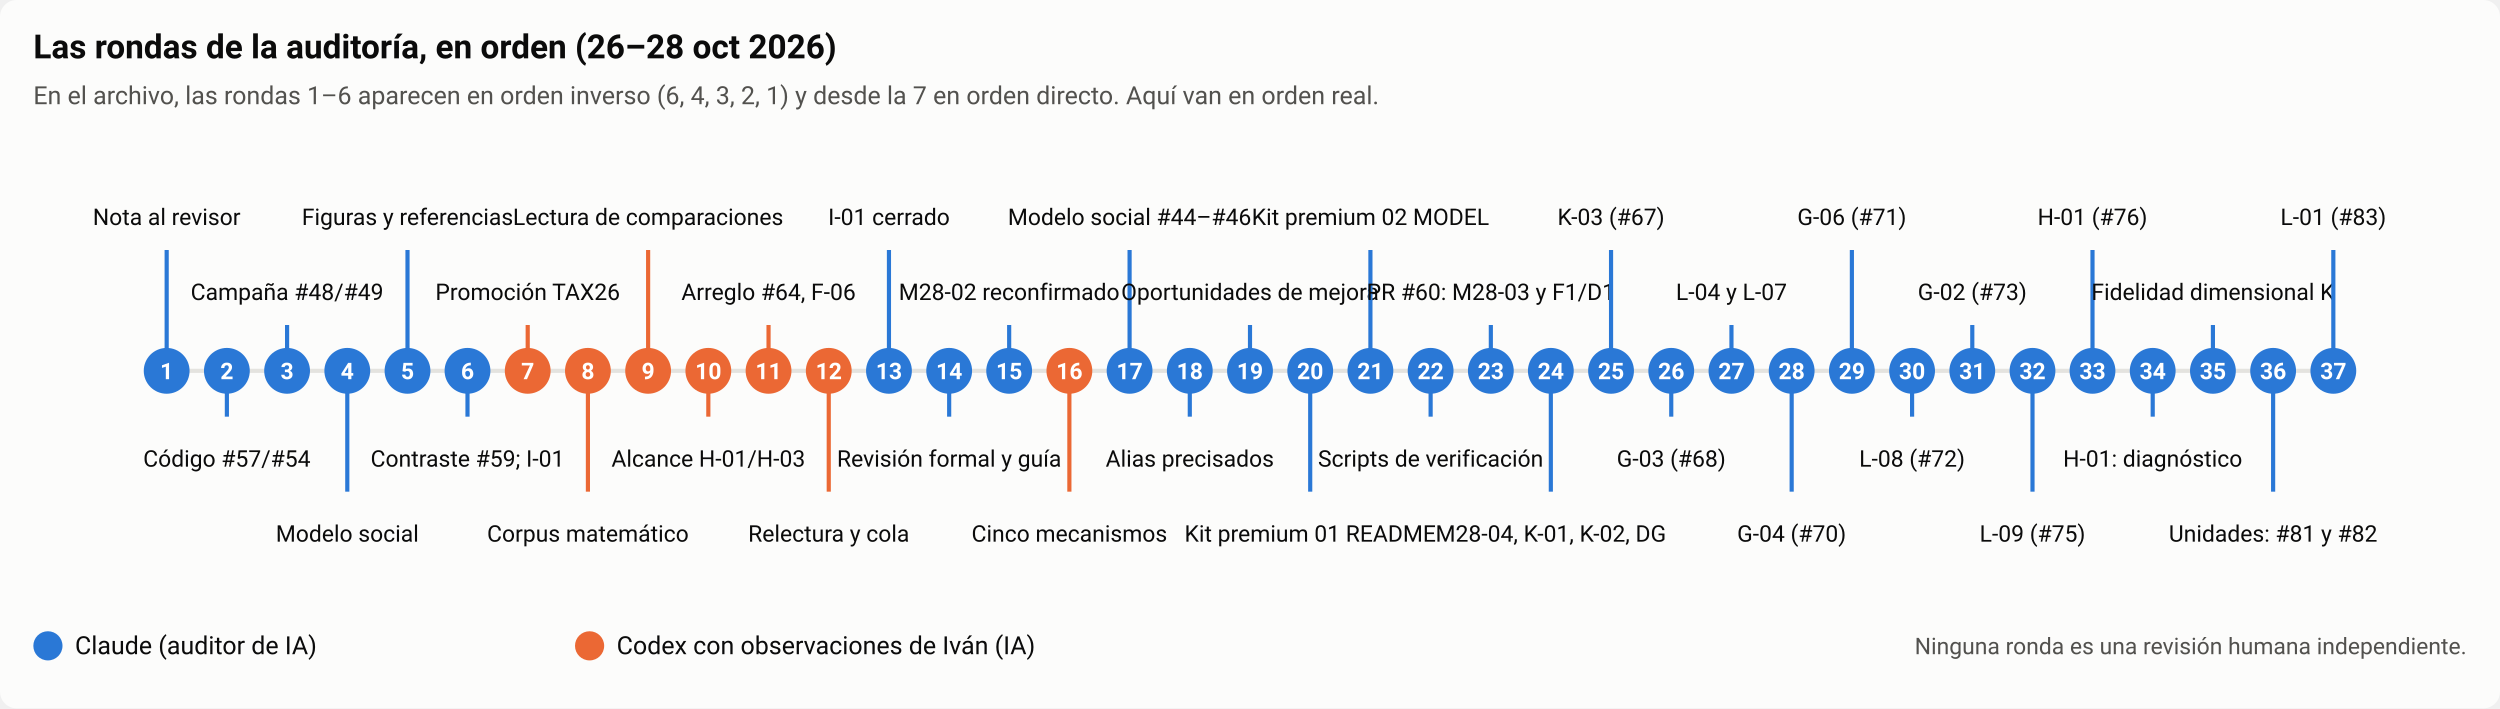
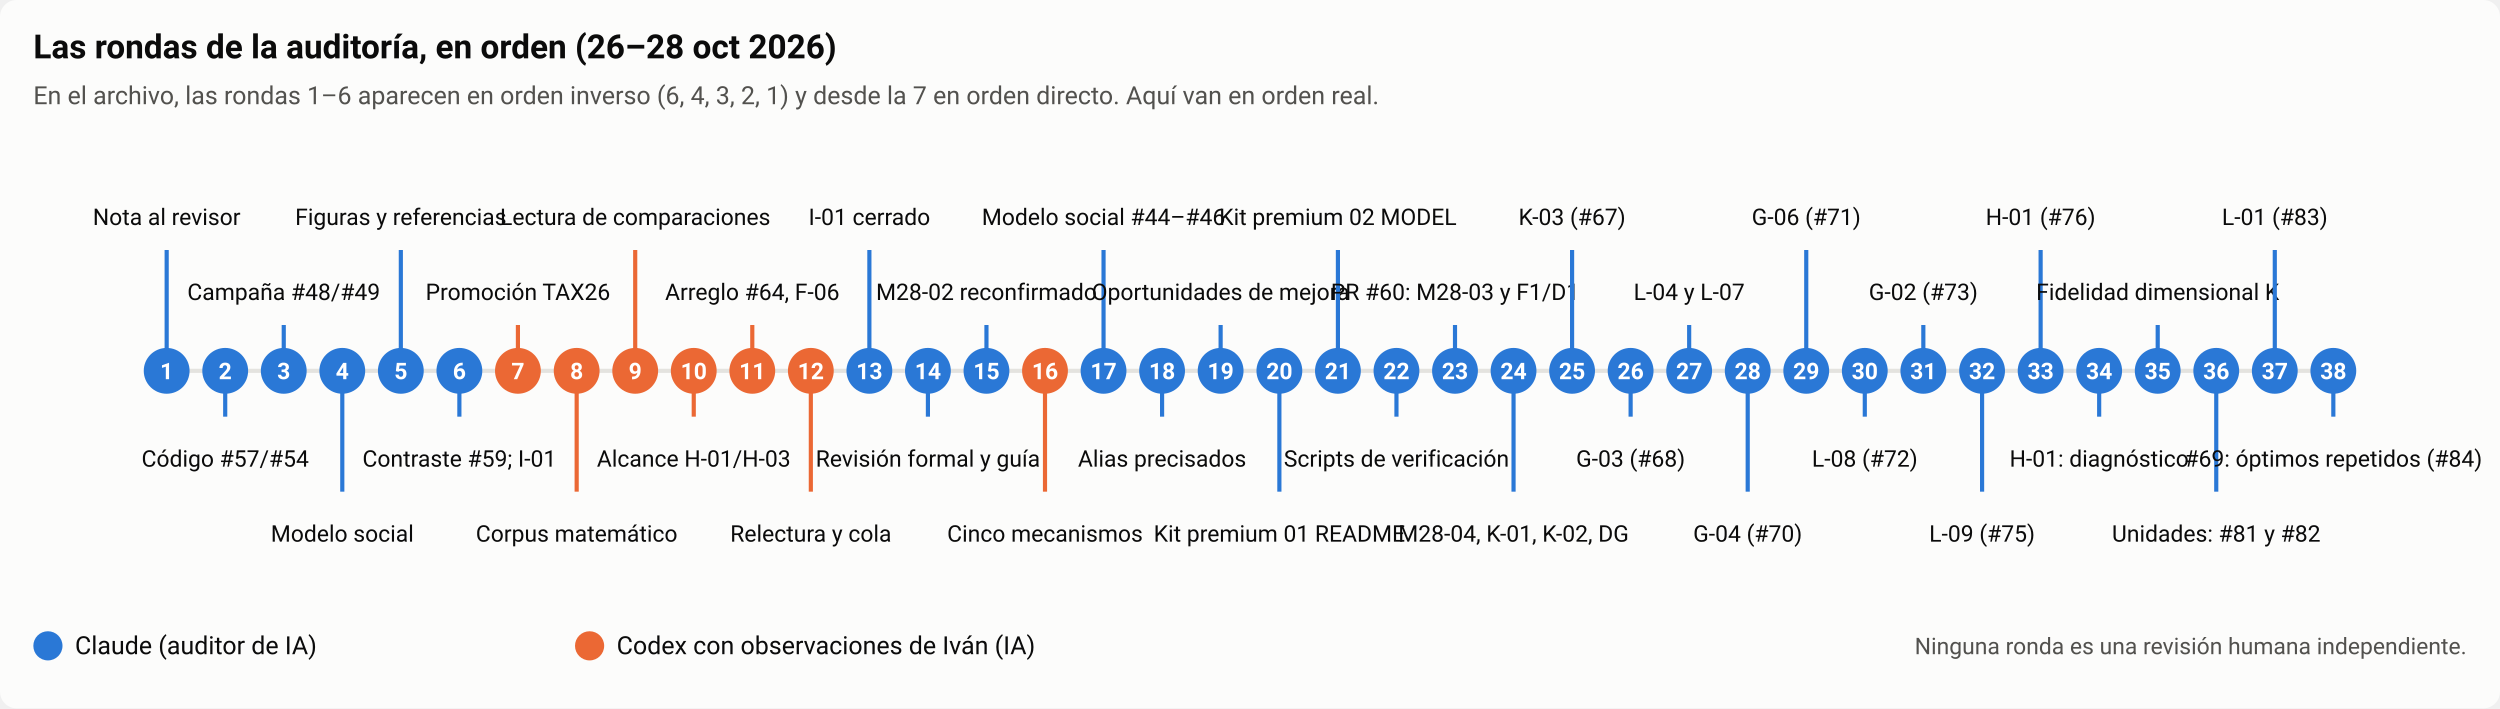
- <svg xmlns="http://www.w3.org/2000/svg" viewBox="0 0 1200 340" width="1200" height="340" role="img" aria-label="Línea de tiempo de las 37 rondas de auditoría y su autor">
+ <svg xmlns="http://www.w3.org/2000/svg" viewBox="0 0 1200 340" width="1200" height="340" role="img" aria-label="Línea de tiempo de las 38 rondas de auditoría y su autor">
  <style>
  .ink{fill:#0b0b0b}.ink2{fill:#52514e}.bg{fill:#fcfcfb}.grid{stroke:#e4e3df}
  .s0{fill:#2a78d6}.s1{fill:#eb6834}.s2{fill:#1baf7a}.s3{fill:#eda100}.s4{fill:#e87ba4}
  .a0{fill:#2a78d6}.a1{fill:#eb6834}.a0s{stroke:#2a78d6}.a1s{stroke:#eb6834}
  text{font-family:system-ui,-apple-system,Segoe UI,Roboto,sans-serif}
  @media (prefers-color-scheme: dark){
    .ink{fill:#f0efec}.ink2{fill:#c3c2b7}.bg{fill:#1a1a19}.grid{stroke:#383835}
    .s0{fill:#3987e5}.s1{fill:#d95926}.s2{fill:#199e70}.s3{fill:#c98500}.s4{fill:#d55181}
    .a0{fill:#3987e5}.a1{fill:#d95926}.a0s{stroke:#3987e5}.a1s{stroke:#d95926}
  }
</style>
  <rect class="bg" width="1200" height="340" rx="8" />
  <text class="ink" x="16" y="28" font-size="16" font-weight="600">Las rondas de la auditoría, en orden (26–28 oct 2026)</text>
  <text class="ink2" x="16" y="50" font-size="12">En el archivo, las rondas 1–6 aparecen en orden inverso (6, 4, 3, 2, 1) y desde la 7 en orden directo. Aquí van en orden real.</text>
  <line class="grid" x1="80" x2="1120" y1="178" y2="178" stroke-width="2" />
  <line class="a0s" x1="80.0" x2="80.0" y1="178" y2="120" stroke-width="2" />
  <circle class="a0" cx="80.0" cy="178" r="11" />
  <text x="80.0" y="182" font-size="11" font-weight="700" text-anchor="middle" fill="#fff">1</text>
  <text class="ink" x="80.0" y="108" font-size="11" text-anchor="middle">Nota al revisor</text>
-   <line class="a0s" x1="108.9" x2="108.9" y1="178" y2="200" stroke-width="2" />
-   <circle class="a0" cx="108.9" cy="178" r="11" />
-   <text x="108.9" y="182" font-size="11" font-weight="700" text-anchor="middle" fill="#fff">2</text>
-   <text class="ink" x="108.9" y="224" font-size="11" text-anchor="middle">Código #57/#54</text>
-   <line class="a0s" x1="137.8" x2="137.8" y1="178" y2="156" stroke-width="2" />
-   <circle class="a0" cx="137.8" cy="178" r="11" />
-   <text x="137.8" y="182" font-size="11" font-weight="700" text-anchor="middle" fill="#fff">3</text>
-   <text class="ink" x="137.8" y="144" font-size="11" text-anchor="middle">Campaña #48/#49</text>
-   <line class="a0s" x1="166.7" x2="166.7" y1="178" y2="236" stroke-width="2" />
-   <circle class="a0" cx="166.7" cy="178" r="11" />
-   <text x="166.7" y="182" font-size="11" font-weight="700" text-anchor="middle" fill="#fff">4</text>
-   <text class="ink" x="166.7" y="260" font-size="11" text-anchor="middle">Modelo social</text>
-   <line class="a0s" x1="195.6" x2="195.6" y1="178" y2="120" stroke-width="2" />
-   <circle class="a0" cx="195.6" cy="178" r="11" />
-   <text x="195.6" y="182" font-size="11" font-weight="700" text-anchor="middle" fill="#fff">5</text>
-   <text class="ink" x="195.6" y="108" font-size="11" text-anchor="middle">Figuras y referencias</text>
-   <line class="a0s" x1="224.4" x2="224.4" y1="178" y2="200" stroke-width="2" />
-   <circle class="a0" cx="224.4" cy="178" r="11" />
-   <text x="224.4" y="182" font-size="11" font-weight="700" text-anchor="middle" fill="#fff">6</text>
-   <text class="ink" x="224.4" y="224" font-size="11" text-anchor="middle">Contraste #59; I-01</text>
-   <line class="a1s" x1="253.3" x2="253.3" y1="178" y2="156" stroke-width="2" />
-   <circle class="a1" cx="253.3" cy="178" r="11" />
-   <text x="253.3" y="182" font-size="11" font-weight="700" text-anchor="middle" fill="#fff">7</text>
-   <text class="ink" x="253.3" y="144" font-size="11" text-anchor="middle">Promoción TAX26</text>
-   <line class="a1s" x1="282.2" x2="282.2" y1="178" y2="236" stroke-width="2" />
-   <circle class="a1" cx="282.2" cy="178" r="11" />
-   <text x="282.2" y="182" font-size="11" font-weight="700" text-anchor="middle" fill="#fff">8</text>
-   <text class="ink" x="282.2" y="260" font-size="11" text-anchor="middle">Corpus matemático</text>
-   <line class="a1s" x1="311.1" x2="311.1" y1="178" y2="120" stroke-width="2" />
-   <circle class="a1" cx="311.1" cy="178" r="11" />
-   <text x="311.1" y="182" font-size="11" font-weight="700" text-anchor="middle" fill="#fff">9</text>
-   <text class="ink" x="311.1" y="108" font-size="11" text-anchor="middle">Lectura de comparaciones</text>
-   <line class="a1s" x1="340.0" x2="340.0" y1="178" y2="200" stroke-width="2" />
-   <circle class="a1" cx="340.0" cy="178" r="11" />
-   <text x="340.0" y="182" font-size="11" font-weight="700" text-anchor="middle" fill="#fff">10</text>
-   <text class="ink" x="340.0" y="224" font-size="11" text-anchor="middle">Alcance H-01/H-03</text>
-   <line class="a1s" x1="368.9" x2="368.9" y1="178" y2="156" stroke-width="2" />
-   <circle class="a1" cx="368.9" cy="178" r="11" />
-   <text x="368.9" y="182" font-size="11" font-weight="700" text-anchor="middle" fill="#fff">11</text>
-   <text class="ink" x="368.9" y="144" font-size="11" text-anchor="middle">Arreglo #64, F-06</text>
-   <line class="a1s" x1="397.8" x2="397.8" y1="178" y2="236" stroke-width="2" />
-   <circle class="a1" cx="397.8" cy="178" r="11" />
-   <text x="397.8" y="182" font-size="11" font-weight="700" text-anchor="middle" fill="#fff">12</text>
-   <text class="ink" x="397.8" y="260" font-size="11" text-anchor="middle">Relectura y cola</text>
-   <line class="a0s" x1="426.7" x2="426.7" y1="178" y2="120" stroke-width="2" />
-   <circle class="a0" cx="426.7" cy="178" r="11" />
-   <text x="426.7" y="182" font-size="11" font-weight="700" text-anchor="middle" fill="#fff">13</text>
-   <text class="ink" x="426.7" y="108" font-size="11" text-anchor="middle">I-01 cerrado</text>
-   <line class="a0s" x1="455.6" x2="455.6" y1="178" y2="200" stroke-width="2" />
-   <circle class="a0" cx="455.6" cy="178" r="11" />
-   <text x="455.6" y="182" font-size="11" font-weight="700" text-anchor="middle" fill="#fff">14</text>
-   <text class="ink" x="455.6" y="224" font-size="11" text-anchor="middle">Revisión formal y guía</text>
-   <line class="a0s" x1="484.4" x2="484.4" y1="178" y2="156" stroke-width="2" />
-   <circle class="a0" cx="484.4" cy="178" r="11" />
-   <text x="484.4" y="182" font-size="11" font-weight="700" text-anchor="middle" fill="#fff">15</text>
-   <text class="ink" x="484.4" y="144" font-size="11" text-anchor="middle">M28-02 reconfirmado</text>
-   <line class="a1s" x1="513.3" x2="513.3" y1="178" y2="236" stroke-width="2" />
-   <circle class="a1" cx="513.3" cy="178" r="11" />
-   <text x="513.3" y="182" font-size="11" font-weight="700" text-anchor="middle" fill="#fff">16</text>
-   <text class="ink" x="513.3" y="260" font-size="11" text-anchor="middle">Cinco mecanismos</text>
-   <line class="a0s" x1="542.2" x2="542.2" y1="178" y2="120" stroke-width="2" />
-   <circle class="a0" cx="542.2" cy="178" r="11" />
-   <text x="542.2" y="182" font-size="11" font-weight="700" text-anchor="middle" fill="#fff">17</text>
-   <text class="ink" x="542.2" y="108" font-size="11" text-anchor="middle">Modelo social #44–#46</text>
-   <line class="a0s" x1="571.1" x2="571.1" y1="178" y2="200" stroke-width="2" />
-   <circle class="a0" cx="571.1" cy="178" r="11" />
-   <text x="571.1" y="182" font-size="11" font-weight="700" text-anchor="middle" fill="#fff">18</text>
-   <text class="ink" x="571.1" y="224" font-size="11" text-anchor="middle">Alias precisados</text>
-   <line class="a0s" x1="600.0" x2="600.0" y1="178" y2="156" stroke-width="2" />
-   <circle class="a0" cx="600.0" cy="178" r="11" />
-   <text x="600.0" y="182" font-size="11" font-weight="700" text-anchor="middle" fill="#fff">19</text>
-   <text class="ink" x="600.0" y="144" font-size="11" text-anchor="middle">Oportunidades de mejora</text>
-   <line class="a0s" x1="628.9" x2="628.9" y1="178" y2="236" stroke-width="2" />
-   <circle class="a0" cx="628.9" cy="178" r="11" />
-   <text x="628.9" y="182" font-size="11" font-weight="700" text-anchor="middle" fill="#fff">20</text>
-   <text class="ink" x="628.9" y="260" font-size="11" text-anchor="middle">Kit premium 01 README</text>
-   <line class="a0s" x1="657.8" x2="657.8" y1="178" y2="120" stroke-width="2" />
-   <circle class="a0" cx="657.8" cy="178" r="11" />
-   <text x="657.8" y="182" font-size="11" font-weight="700" text-anchor="middle" fill="#fff">21</text>
-   <text class="ink" x="657.8" y="108" font-size="11" text-anchor="middle">Kit premium 02 MODEL</text>
-   <line class="a0s" x1="686.7" x2="686.7" y1="178" y2="200" stroke-width="2" />
-   <circle class="a0" cx="686.7" cy="178" r="11" />
-   <text x="686.7" y="182" font-size="11" font-weight="700" text-anchor="middle" fill="#fff">22</text>
-   <text class="ink" x="686.7" y="224" font-size="11" text-anchor="middle">Scripts de verificación</text>
-   <line class="a0s" x1="715.6" x2="715.6" y1="178" y2="156" stroke-width="2" />
-   <circle class="a0" cx="715.6" cy="178" r="11" />
-   <text x="715.6" y="182" font-size="11" font-weight="700" text-anchor="middle" fill="#fff">23</text>
-   <text class="ink" x="715.6" y="144" font-size="11" text-anchor="middle">PR #60: M28-03 y F1/D1</text>
-   <line class="a0s" x1="744.4" x2="744.4" y1="178" y2="236" stroke-width="2" />
-   <circle class="a0" cx="744.4" cy="178" r="11" />
-   <text x="744.4" y="182" font-size="11" font-weight="700" text-anchor="middle" fill="#fff">24</text>
-   <text class="ink" x="744.4" y="260" font-size="11" text-anchor="middle">M28-04, K-01, K-02, DG</text>
-   <line class="a0s" x1="773.3" x2="773.3" y1="178" y2="120" stroke-width="2" />
-   <circle class="a0" cx="773.3" cy="178" r="11" />
-   <text x="773.3" y="182" font-size="11" font-weight="700" text-anchor="middle" fill="#fff">25</text>
-   <text class="ink" x="773.3" y="108" font-size="11" text-anchor="middle">K-03 (#67)</text>
-   <line class="a0s" x1="802.2" x2="802.2" y1="178" y2="200" stroke-width="2" />
-   <circle class="a0" cx="802.2" cy="178" r="11" />
-   <text x="802.2" y="182" font-size="11" font-weight="700" text-anchor="middle" fill="#fff">26</text>
-   <text class="ink" x="802.2" y="224" font-size="11" text-anchor="middle">G-03 (#68)</text>
-   <line class="a0s" x1="831.1" x2="831.1" y1="178" y2="156" stroke-width="2" />
-   <circle class="a0" cx="831.1" cy="178" r="11" />
-   <text x="831.1" y="182" font-size="11" font-weight="700" text-anchor="middle" fill="#fff">27</text>
-   <text class="ink" x="831.1" y="144" font-size="11" text-anchor="middle">L-04 y L-07</text>
-   <line class="a0s" x1="860.0" x2="860.0" y1="178" y2="236" stroke-width="2" />
-   <circle class="a0" cx="860.0" cy="178" r="11" />
-   <text x="860.0" y="182" font-size="11" font-weight="700" text-anchor="middle" fill="#fff">28</text>
-   <text class="ink" x="860.0" y="260" font-size="11" text-anchor="middle">G-04 (#70)</text>
-   <line class="a0s" x1="888.9" x2="888.9" y1="178" y2="120" stroke-width="2" />
-   <circle class="a0" cx="888.9" cy="178" r="11" />
-   <text x="888.9" y="182" font-size="11" font-weight="700" text-anchor="middle" fill="#fff">29</text>
-   <text class="ink" x="888.9" y="108" font-size="11" text-anchor="middle">G-06 (#71)</text>
-   <line class="a0s" x1="917.8" x2="917.8" y1="178" y2="200" stroke-width="2" />
-   <circle class="a0" cx="917.8" cy="178" r="11" />
-   <text x="917.8" y="182" font-size="11" font-weight="700" text-anchor="middle" fill="#fff">30</text>
-   <text class="ink" x="917.8" y="224" font-size="11" text-anchor="middle">L-08 (#72)</text>
-   <line class="a0s" x1="946.7" x2="946.7" y1="178" y2="156" stroke-width="2" />
-   <circle class="a0" cx="946.7" cy="178" r="11" />
-   <text x="946.7" y="182" font-size="11" font-weight="700" text-anchor="middle" fill="#fff">31</text>
-   <text class="ink" x="946.7" y="144" font-size="11" text-anchor="middle">G-02 (#73)</text>
-   <line class="a0s" x1="975.6" x2="975.6" y1="178" y2="236" stroke-width="2" />
-   <circle class="a0" cx="975.6" cy="178" r="11" />
-   <text x="975.6" y="182" font-size="11" font-weight="700" text-anchor="middle" fill="#fff">32</text>
-   <text class="ink" x="975.6" y="260" font-size="11" text-anchor="middle">L-09 (#75)</text>
-   <line class="a0s" x1="1004.4" x2="1004.4" y1="178" y2="120" stroke-width="2" />
-   <circle class="a0" cx="1004.4" cy="178" r="11" />
-   <text x="1004.4" y="182" font-size="11" font-weight="700" text-anchor="middle" fill="#fff">33</text>
-   <text class="ink" x="1004.4" y="108" font-size="11" text-anchor="middle">H-01 (#76)</text>
-   <line class="a0s" x1="1033.3" x2="1033.3" y1="178" y2="200" stroke-width="2" />
-   <circle class="a0" cx="1033.3" cy="178" r="11" />
-   <text x="1033.3" y="182" font-size="11" font-weight="700" text-anchor="middle" fill="#fff">34</text>
-   <text class="ink" x="1033.3" y="224" font-size="11" text-anchor="middle">H-01: diagnóstico</text>
-   <line class="a0s" x1="1062.2" x2="1062.2" y1="178" y2="156" stroke-width="2" />
-   <circle class="a0" cx="1062.2" cy="178" r="11" />
-   <text x="1062.2" y="182" font-size="11" font-weight="700" text-anchor="middle" fill="#fff">35</text>
-   <text class="ink" x="1062.2" y="144" font-size="11" text-anchor="middle">Fidelidad dimensional K</text>
-   <line class="a0s" x1="1091.1" x2="1091.1" y1="178" y2="236" stroke-width="2" />
-   <circle class="a0" cx="1091.1" cy="178" r="11" />
-   <text x="1091.1" y="182" font-size="11" font-weight="700" text-anchor="middle" fill="#fff">36</text>
-   <text class="ink" x="1091.1" y="260" font-size="11" text-anchor="middle">Unidades: #81 y #82</text>
-   <line class="a0s" x1="1120.0" x2="1120.0" y1="178" y2="120" stroke-width="2" />
+   <line class="a0s" x1="108.1" x2="108.1" y1="178" y2="200" stroke-width="2" />
+   <circle class="a0" cx="108.1" cy="178" r="11" />
+   <text x="108.1" y="182" font-size="11" font-weight="700" text-anchor="middle" fill="#fff">2</text>
+   <text class="ink" x="108.1" y="224" font-size="11" text-anchor="middle">Código #57/#54</text>
+   <line class="a0s" x1="136.2" x2="136.2" y1="178" y2="156" stroke-width="2" />
+   <circle class="a0" cx="136.2" cy="178" r="11" />
+   <text x="136.2" y="182" font-size="11" font-weight="700" text-anchor="middle" fill="#fff">3</text>
+   <text class="ink" x="136.2" y="144" font-size="11" text-anchor="middle">Campaña #48/#49</text>
+   <line class="a0s" x1="164.3" x2="164.3" y1="178" y2="236" stroke-width="2" />
+   <circle class="a0" cx="164.3" cy="178" r="11" />
+   <text x="164.3" y="182" font-size="11" font-weight="700" text-anchor="middle" fill="#fff">4</text>
+   <text class="ink" x="164.3" y="260" font-size="11" text-anchor="middle">Modelo social</text>
+   <line class="a0s" x1="192.4" x2="192.4" y1="178" y2="120" stroke-width="2" />
+   <circle class="a0" cx="192.4" cy="178" r="11" />
+   <text x="192.4" y="182" font-size="11" font-weight="700" text-anchor="middle" fill="#fff">5</text>
+   <text class="ink" x="192.4" y="108" font-size="11" text-anchor="middle">Figuras y referencias</text>
+   <line class="a0s" x1="220.5" x2="220.5" y1="178" y2="200" stroke-width="2" />
+   <circle class="a0" cx="220.5" cy="178" r="11" />
+   <text x="220.5" y="182" font-size="11" font-weight="700" text-anchor="middle" fill="#fff">6</text>
+   <text class="ink" x="220.5" y="224" font-size="11" text-anchor="middle">Contraste #59; I-01</text>
+   <line class="a1s" x1="248.6" x2="248.6" y1="178" y2="156" stroke-width="2" />
+   <circle class="a1" cx="248.6" cy="178" r="11" />
+   <text x="248.6" y="182" font-size="11" font-weight="700" text-anchor="middle" fill="#fff">7</text>
+   <text class="ink" x="248.6" y="144" font-size="11" text-anchor="middle">Promoción TAX26</text>
+   <line class="a1s" x1="276.8" x2="276.8" y1="178" y2="236" stroke-width="2" />
+   <circle class="a1" cx="276.8" cy="178" r="11" />
+   <text x="276.8" y="182" font-size="11" font-weight="700" text-anchor="middle" fill="#fff">8</text>
+   <text class="ink" x="276.8" y="260" font-size="11" text-anchor="middle">Corpus matemático</text>
+   <line class="a1s" x1="304.9" x2="304.9" y1="178" y2="120" stroke-width="2" />
+   <circle class="a1" cx="304.9" cy="178" r="11" />
+   <text x="304.9" y="182" font-size="11" font-weight="700" text-anchor="middle" fill="#fff">9</text>
+   <text class="ink" x="304.9" y="108" font-size="11" text-anchor="middle">Lectura de comparaciones</text>
+   <line class="a1s" x1="333.0" x2="333.0" y1="178" y2="200" stroke-width="2" />
+   <circle class="a1" cx="333.0" cy="178" r="11" />
+   <text x="333.0" y="182" font-size="11" font-weight="700" text-anchor="middle" fill="#fff">10</text>
+   <text class="ink" x="333.0" y="224" font-size="11" text-anchor="middle">Alcance H-01/H-03</text>
+   <line class="a1s" x1="361.1" x2="361.1" y1="178" y2="156" stroke-width="2" />
+   <circle class="a1" cx="361.1" cy="178" r="11" />
+   <text x="361.1" y="182" font-size="11" font-weight="700" text-anchor="middle" fill="#fff">11</text>
+   <text class="ink" x="361.1" y="144" font-size="11" text-anchor="middle">Arreglo #64, F-06</text>
+   <line class="a1s" x1="389.2" x2="389.2" y1="178" y2="236" stroke-width="2" />
+   <circle class="a1" cx="389.2" cy="178" r="11" />
+   <text x="389.2" y="182" font-size="11" font-weight="700" text-anchor="middle" fill="#fff">12</text>
+   <text class="ink" x="389.2" y="260" font-size="11" text-anchor="middle">Relectura y cola</text>
+   <line class="a0s" x1="417.3" x2="417.3" y1="178" y2="120" stroke-width="2" />
+   <circle class="a0" cx="417.3" cy="178" r="11" />
+   <text x="417.3" y="182" font-size="11" font-weight="700" text-anchor="middle" fill="#fff">13</text>
+   <text class="ink" x="417.3" y="108" font-size="11" text-anchor="middle">I-01 cerrado</text>
+   <line class="a0s" x1="445.4" x2="445.4" y1="178" y2="200" stroke-width="2" />
+   <circle class="a0" cx="445.4" cy="178" r="11" />
+   <text x="445.4" y="182" font-size="11" font-weight="700" text-anchor="middle" fill="#fff">14</text>
+   <text class="ink" x="445.4" y="224" font-size="11" text-anchor="middle">Revisión formal y guía</text>
+   <line class="a0s" x1="473.5" x2="473.5" y1="178" y2="156" stroke-width="2" />
+   <circle class="a0" cx="473.5" cy="178" r="11" />
+   <text x="473.5" y="182" font-size="11" font-weight="700" text-anchor="middle" fill="#fff">15</text>
+   <text class="ink" x="473.5" y="144" font-size="11" text-anchor="middle">M28-02 reconfirmado</text>
+   <line class="a1s" x1="501.6" x2="501.6" y1="178" y2="236" stroke-width="2" />
+   <circle class="a1" cx="501.6" cy="178" r="11" />
+   <text x="501.6" y="182" font-size="11" font-weight="700" text-anchor="middle" fill="#fff">16</text>
+   <text class="ink" x="501.6" y="260" font-size="11" text-anchor="middle">Cinco mecanismos</text>
+   <line class="a0s" x1="529.7" x2="529.7" y1="178" y2="120" stroke-width="2" />
+   <circle class="a0" cx="529.7" cy="178" r="11" />
+   <text x="529.7" y="182" font-size="11" font-weight="700" text-anchor="middle" fill="#fff">17</text>
+   <text class="ink" x="529.7" y="108" font-size="11" text-anchor="middle">Modelo social #44–#46</text>
+   <line class="a0s" x1="557.8" x2="557.8" y1="178" y2="200" stroke-width="2" />
+   <circle class="a0" cx="557.8" cy="178" r="11" />
+   <text x="557.8" y="182" font-size="11" font-weight="700" text-anchor="middle" fill="#fff">18</text>
+   <text class="ink" x="557.8" y="224" font-size="11" text-anchor="middle">Alias precisados</text>
+   <line class="a0s" x1="585.9" x2="585.9" y1="178" y2="156" stroke-width="2" />
+   <circle class="a0" cx="585.9" cy="178" r="11" />
+   <text x="585.9" y="182" font-size="11" font-weight="700" text-anchor="middle" fill="#fff">19</text>
+   <text class="ink" x="585.9" y="144" font-size="11" text-anchor="middle">Oportunidades de mejora</text>
+   <line class="a0s" x1="614.1" x2="614.1" y1="178" y2="236" stroke-width="2" />
+   <circle class="a0" cx="614.1" cy="178" r="11" />
+   <text x="614.1" y="182" font-size="11" font-weight="700" text-anchor="middle" fill="#fff">20</text>
+   <text class="ink" x="614.1" y="260" font-size="11" text-anchor="middle">Kit premium 01 README</text>
+   <line class="a0s" x1="642.2" x2="642.2" y1="178" y2="120" stroke-width="2" />
+   <circle class="a0" cx="642.2" cy="178" r="11" />
+   <text x="642.2" y="182" font-size="11" font-weight="700" text-anchor="middle" fill="#fff">21</text>
+   <text class="ink" x="642.2" y="108" font-size="11" text-anchor="middle">Kit premium 02 MODEL</text>
+   <line class="a0s" x1="670.3" x2="670.3" y1="178" y2="200" stroke-width="2" />
+   <circle class="a0" cx="670.3" cy="178" r="11" />
+   <text x="670.3" y="182" font-size="11" font-weight="700" text-anchor="middle" fill="#fff">22</text>
+   <text class="ink" x="670.3" y="224" font-size="11" text-anchor="middle">Scripts de verificación</text>
+   <line class="a0s" x1="698.4" x2="698.4" y1="178" y2="156" stroke-width="2" />
+   <circle class="a0" cx="698.4" cy="178" r="11" />
+   <text x="698.4" y="182" font-size="11" font-weight="700" text-anchor="middle" fill="#fff">23</text>
+   <text class="ink" x="698.4" y="144" font-size="11" text-anchor="middle">PR #60: M28-03 y F1/D1</text>
+   <line class="a0s" x1="726.5" x2="726.5" y1="178" y2="236" stroke-width="2" />
+   <circle class="a0" cx="726.5" cy="178" r="11" />
+   <text x="726.5" y="182" font-size="11" font-weight="700" text-anchor="middle" fill="#fff">24</text>
+   <text class="ink" x="726.5" y="260" font-size="11" text-anchor="middle">M28-04, K-01, K-02, DG</text>
+   <line class="a0s" x1="754.6" x2="754.6" y1="178" y2="120" stroke-width="2" />
+   <circle class="a0" cx="754.6" cy="178" r="11" />
+   <text x="754.6" y="182" font-size="11" font-weight="700" text-anchor="middle" fill="#fff">25</text>
+   <text class="ink" x="754.6" y="108" font-size="11" text-anchor="middle">K-03 (#67)</text>
+   <line class="a0s" x1="782.7" x2="782.7" y1="178" y2="200" stroke-width="2" />
+   <circle class="a0" cx="782.7" cy="178" r="11" />
+   <text x="782.7" y="182" font-size="11" font-weight="700" text-anchor="middle" fill="#fff">26</text>
+   <text class="ink" x="782.7" y="224" font-size="11" text-anchor="middle">G-03 (#68)</text>
+   <line class="a0s" x1="810.8" x2="810.8" y1="178" y2="156" stroke-width="2" />
+   <circle class="a0" cx="810.8" cy="178" r="11" />
+   <text x="810.8" y="182" font-size="11" font-weight="700" text-anchor="middle" fill="#fff">27</text>
+   <text class="ink" x="810.8" y="144" font-size="11" text-anchor="middle">L-04 y L-07</text>
+   <line class="a0s" x1="838.9" x2="838.9" y1="178" y2="236" stroke-width="2" />
+   <circle class="a0" cx="838.9" cy="178" r="11" />
+   <text x="838.9" y="182" font-size="11" font-weight="700" text-anchor="middle" fill="#fff">28</text>
+   <text class="ink" x="838.9" y="260" font-size="11" text-anchor="middle">G-04 (#70)</text>
+   <line class="a0s" x1="867.0" x2="867.0" y1="178" y2="120" stroke-width="2" />
+   <circle class="a0" cx="867.0" cy="178" r="11" />
+   <text x="867.0" y="182" font-size="11" font-weight="700" text-anchor="middle" fill="#fff">29</text>
+   <text class="ink" x="867.0" y="108" font-size="11" text-anchor="middle">G-06 (#71)</text>
+   <line class="a0s" x1="895.1" x2="895.1" y1="178" y2="200" stroke-width="2" />
+   <circle class="a0" cx="895.1" cy="178" r="11" />
+   <text x="895.1" y="182" font-size="11" font-weight="700" text-anchor="middle" fill="#fff">30</text>
+   <text class="ink" x="895.1" y="224" font-size="11" text-anchor="middle">L-08 (#72)</text>
+   <line class="a0s" x1="923.2" x2="923.2" y1="178" y2="156" stroke-width="2" />
+   <circle class="a0" cx="923.2" cy="178" r="11" />
+   <text x="923.2" y="182" font-size="11" font-weight="700" text-anchor="middle" fill="#fff">31</text>
+   <text class="ink" x="923.2" y="144" font-size="11" text-anchor="middle">G-02 (#73)</text>
+   <line class="a0s" x1="951.4" x2="951.4" y1="178" y2="236" stroke-width="2" />
+   <circle class="a0" cx="951.4" cy="178" r="11" />
+   <text x="951.4" y="182" font-size="11" font-weight="700" text-anchor="middle" fill="#fff">32</text>
+   <text class="ink" x="951.4" y="260" font-size="11" text-anchor="middle">L-09 (#75)</text>
+   <line class="a0s" x1="979.5" x2="979.5" y1="178" y2="120" stroke-width="2" />
+   <circle class="a0" cx="979.5" cy="178" r="11" />
+   <text x="979.5" y="182" font-size="11" font-weight="700" text-anchor="middle" fill="#fff">33</text>
+   <text class="ink" x="979.5" y="108" font-size="11" text-anchor="middle">H-01 (#76)</text>
+   <line class="a0s" x1="1007.6" x2="1007.6" y1="178" y2="200" stroke-width="2" />
+   <circle class="a0" cx="1007.6" cy="178" r="11" />
+   <text x="1007.6" y="182" font-size="11" font-weight="700" text-anchor="middle" fill="#fff">34</text>
+   <text class="ink" x="1007.6" y="224" font-size="11" text-anchor="middle">H-01: diagnóstico</text>
+   <line class="a0s" x1="1035.7" x2="1035.7" y1="178" y2="156" stroke-width="2" />
+   <circle class="a0" cx="1035.7" cy="178" r="11" />
+   <text x="1035.7" y="182" font-size="11" font-weight="700" text-anchor="middle" fill="#fff">35</text>
+   <text class="ink" x="1035.7" y="144" font-size="11" text-anchor="middle">Fidelidad dimensional K</text>
+   <line class="a0s" x1="1063.8" x2="1063.8" y1="178" y2="236" stroke-width="2" />
+   <circle class="a0" cx="1063.8" cy="178" r="11" />
+   <text x="1063.8" y="182" font-size="11" font-weight="700" text-anchor="middle" fill="#fff">36</text>
+   <text class="ink" x="1063.8" y="260" font-size="11" text-anchor="middle">Unidades: #81 y #82</text>
+   <line class="a0s" x1="1091.9" x2="1091.9" y1="178" y2="120" stroke-width="2" />
+   <circle class="a0" cx="1091.9" cy="178" r="11" />
+   <text x="1091.9" y="182" font-size="11" font-weight="700" text-anchor="middle" fill="#fff">37</text>
+   <text class="ink" x="1091.9" y="108" font-size="11" text-anchor="middle">L-01 (#83)</text>
+   <line class="a0s" x1="1120.0" x2="1120.0" y1="178" y2="200" stroke-width="2" />
  <circle class="a0" cx="1120.0" cy="178" r="11" />
-   <text x="1120.0" y="182" font-size="11" font-weight="700" text-anchor="middle" fill="#fff">37</text>
-   <text class="ink" x="1120.0" y="108" font-size="11" text-anchor="middle">L-01 (#83)</text>
+   <text x="1120.0" y="182" font-size="11" font-weight="700" text-anchor="middle" fill="#fff">38</text>
+   <text class="ink" x="1120.0" y="224" font-size="11" text-anchor="middle">#69: óptimos repetidos (#84)</text>
  <circle class="a0" cx="23" cy="310" r="7" />
  <text class="ink" x="36" y="314" font-size="12">Claude (auditor de IA)</text>
  <circle class="a1" cx="283" cy="310" r="7" />
  <text class="ink" x="296" y="314" font-size="12">Codex con observaciones de Iván (IA)</text>
  <text class="ink2" x="1184" y="314" font-size="11" text-anchor="end">Ninguna ronda es una revisión humana independiente.</text>
</svg>
